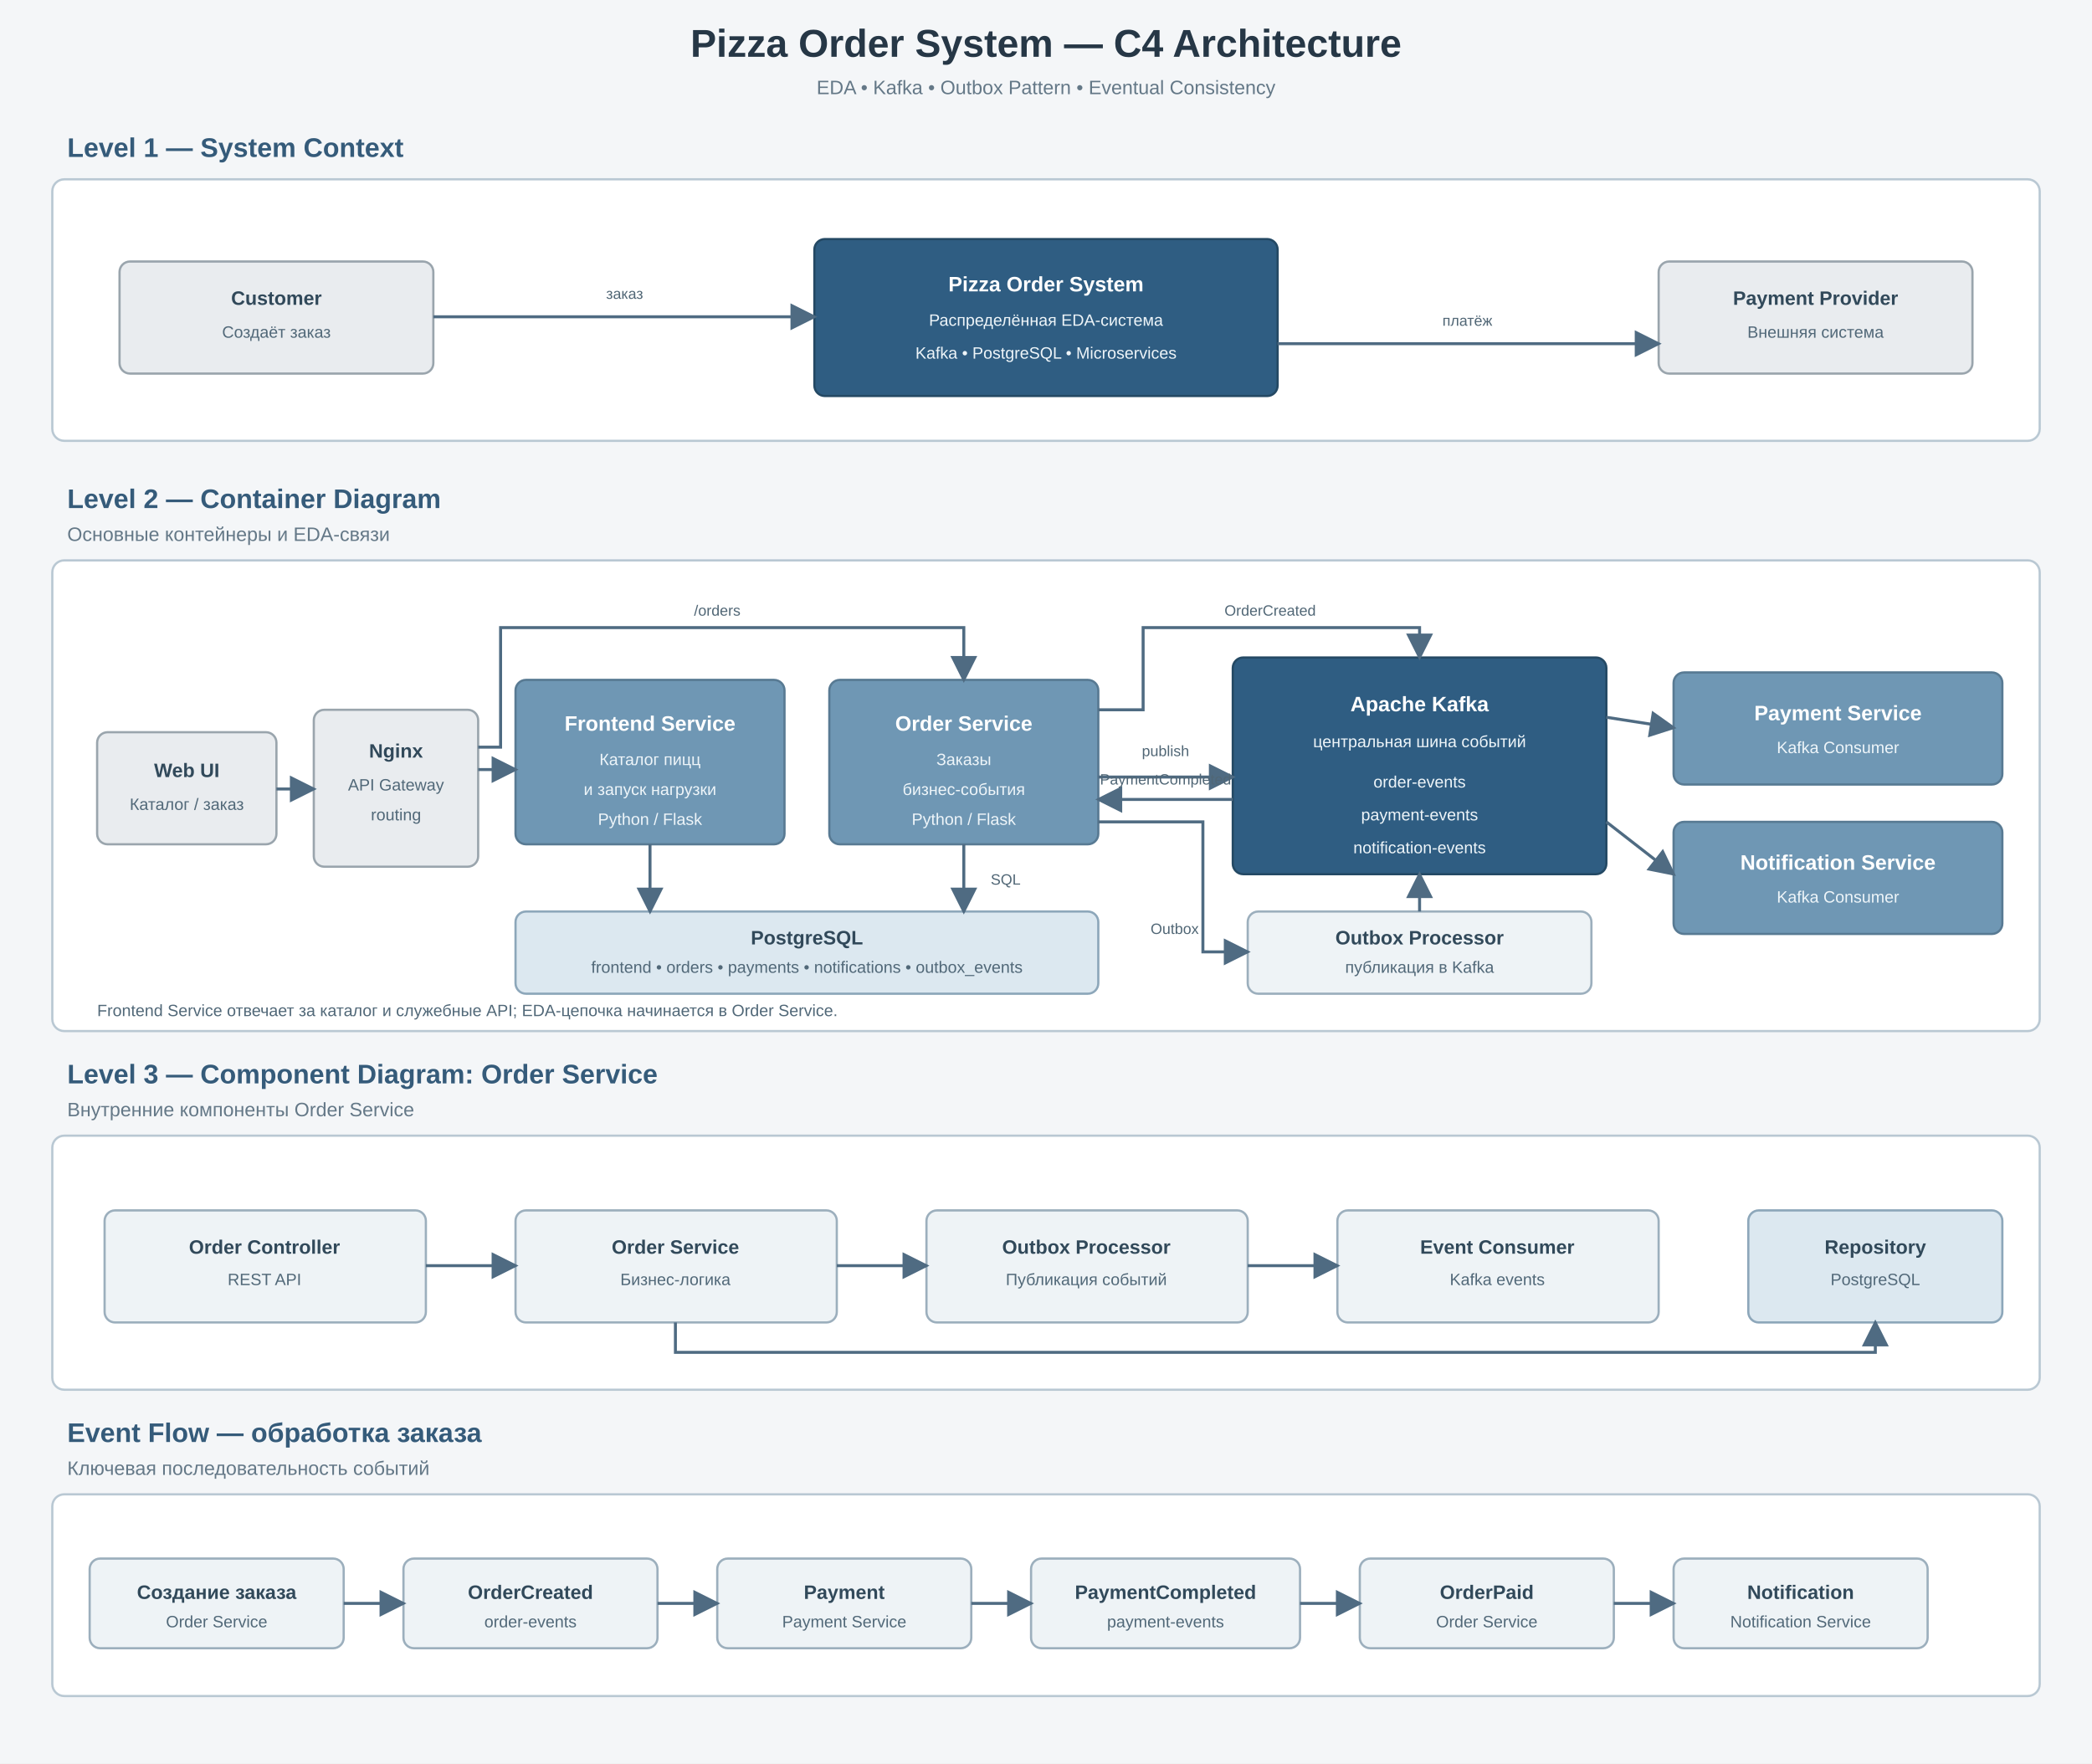
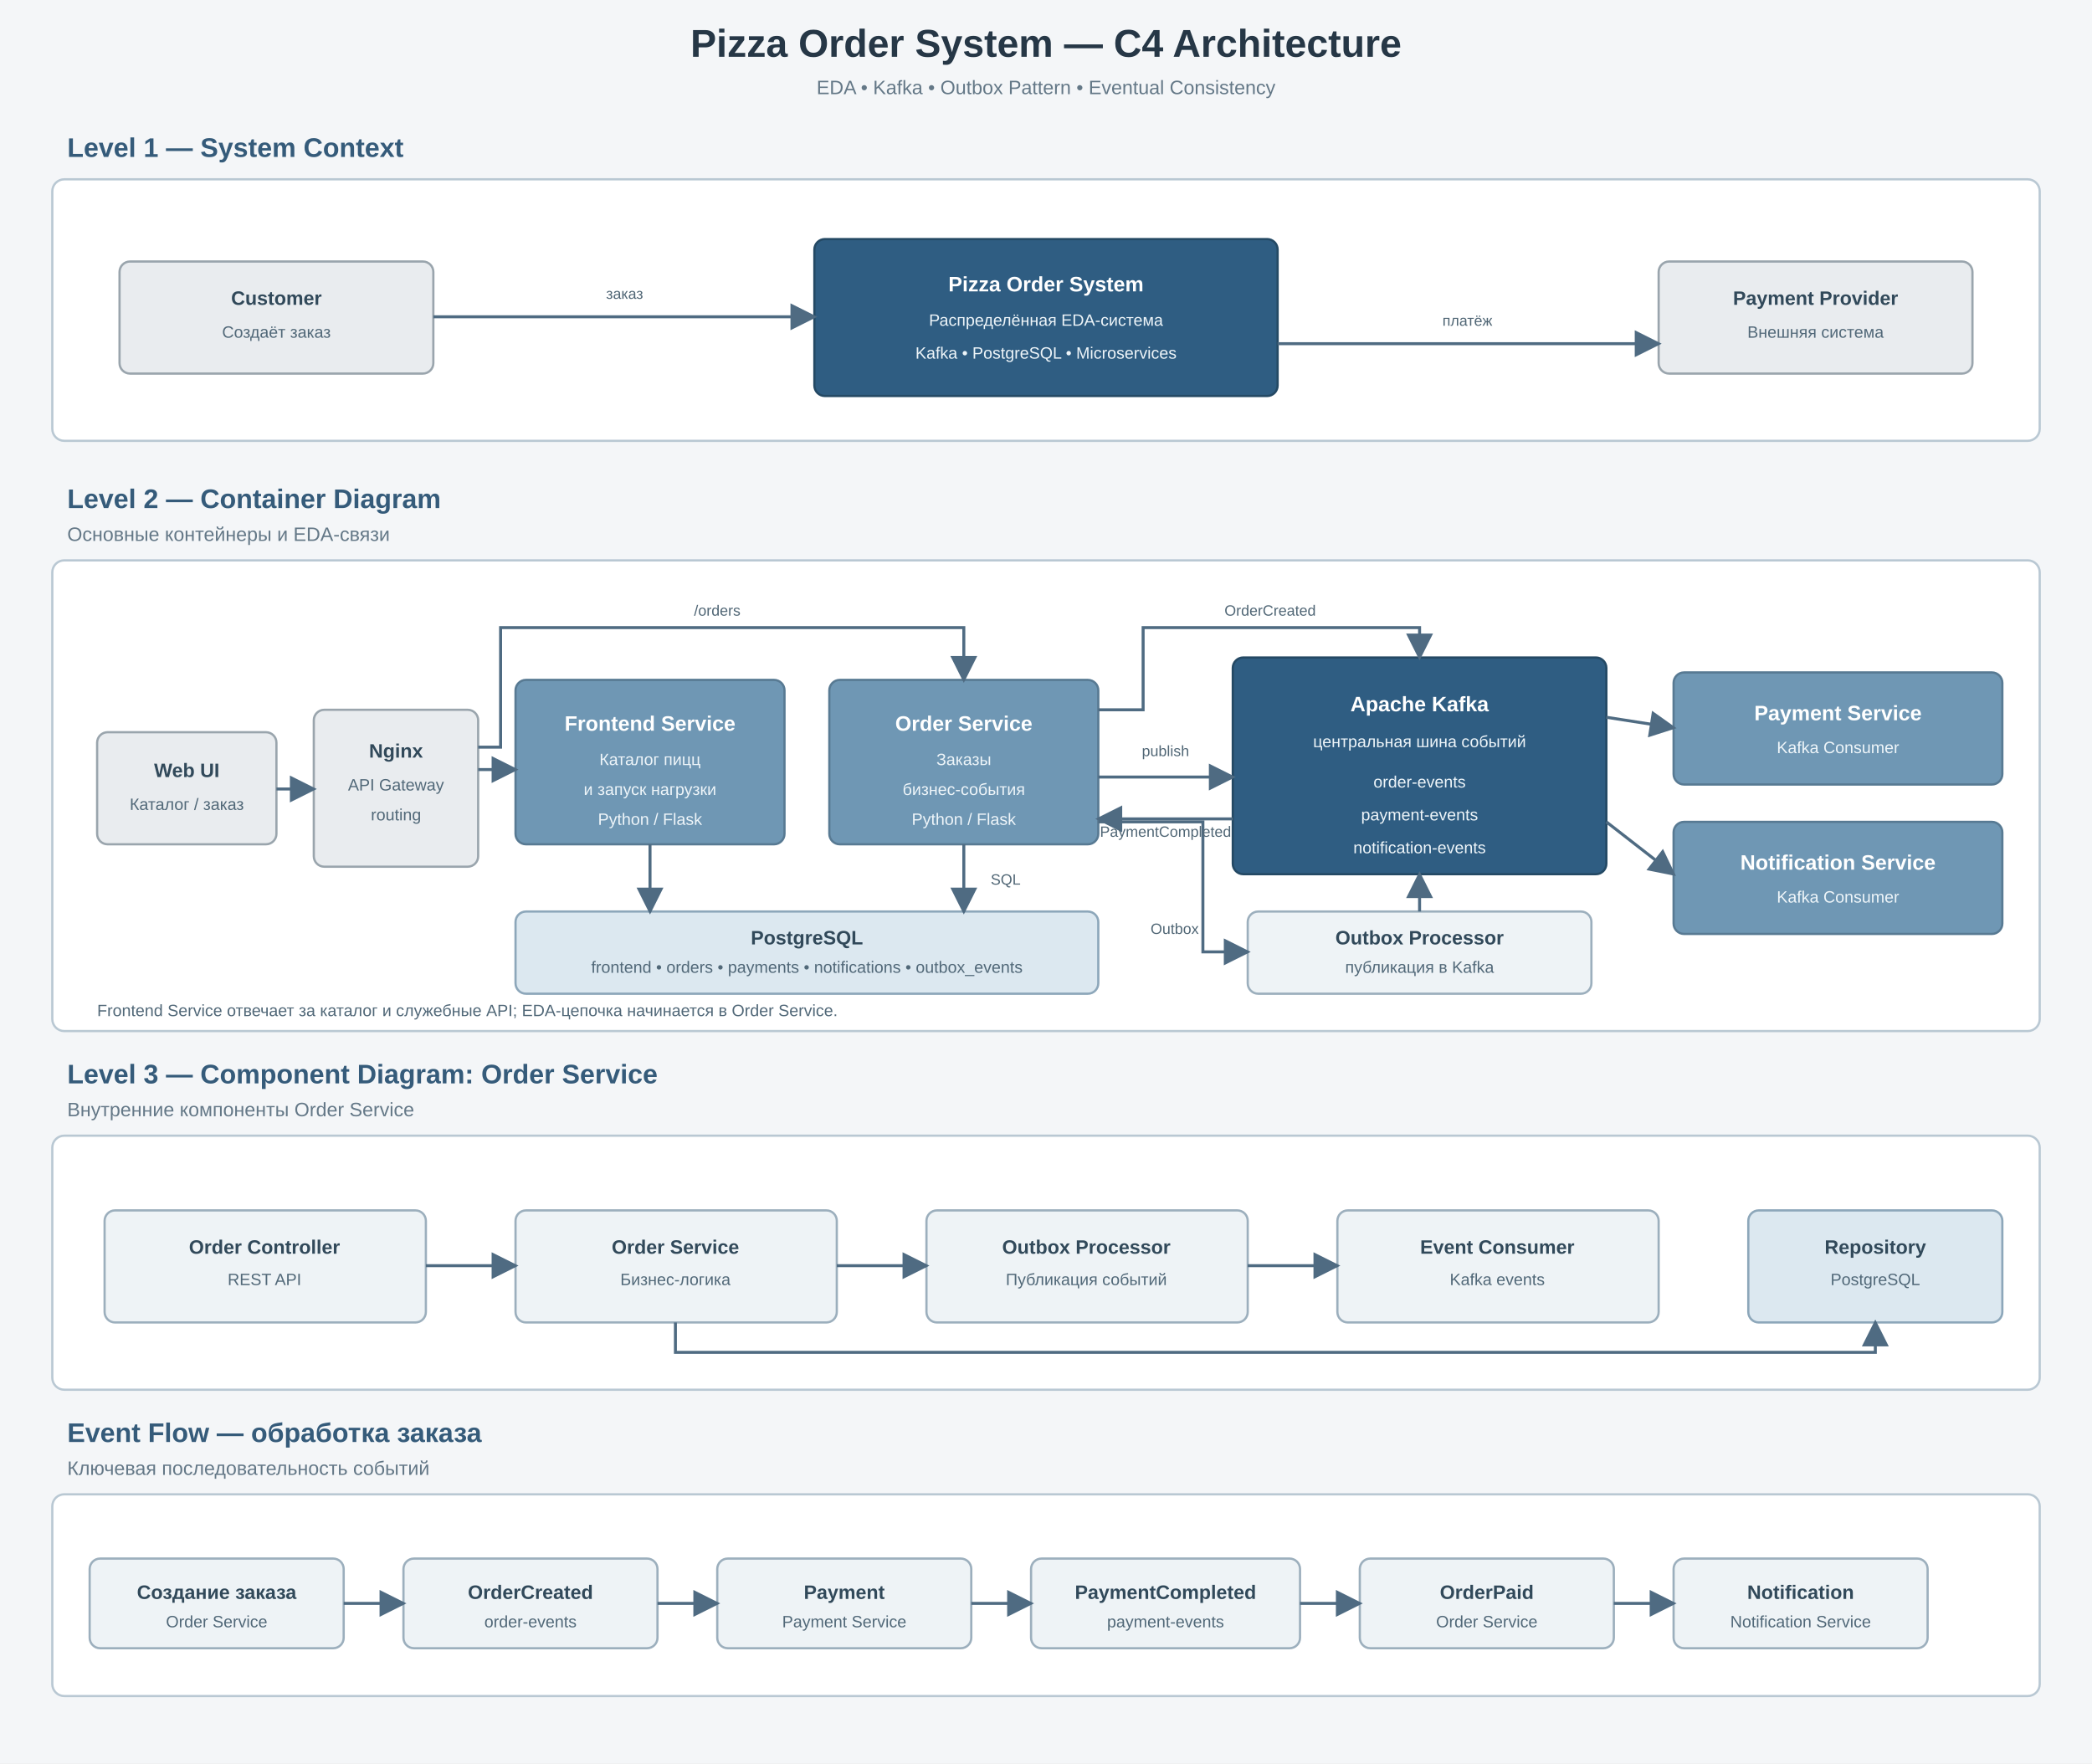
<svg xmlns="http://www.w3.org/2000/svg" width="1400" height="1180" viewBox="0 0 1400 1180">
  <defs>
    <style>
text{font-family:Arial,Helvetica,sans-serif}.title{font-size:26px;font-weight:700;fill:#263746}.level{font-size:18px;font-weight:700;fill:#355b7a}.sub{font-size:13px;fill:#647887}.box{fill:#fff;stroke:#b9c8d3;stroke-width:1.5}.sys{fill:#2f5d82;stroke:#244964;stroke-width:1.5}.svc{fill:#6f97b4;stroke:#587a93;stroke-width:1.5}.db{fill:#dce8f0;stroke:#8da7ba;stroke-width:1.5}.ext{fill:#e9ecef;stroke:#9aa5ad;stroke-width:1.5}.comp{fill:#eef3f6;stroke:#9cafbd;stroke-width:1.5}.wt{font-size:14px;font-weight:700;fill:#fff}.dt{font-size:13px;font-weight:700;fill:#31495a}.w{font-size:11px;fill:#eef5f9}.d{font-size:11px;fill:#516878}.lab{font-size:10px;fill:#506675}.line{stroke:#4f6b82;stroke-width:2;fill:none;marker-end:url(#a)}
</style>
    <marker id="a" markerWidth="9" markerHeight="9" refX="8" refY="4.5" orient="auto">
      <path d="M0 0L9 4.5L0 9Z" fill="#4f6b82" />
    </marker>
  </defs>
  <rect width="1400" height="1180" fill="#f4f6f8" />
  <text x="700" y="38" text-anchor="middle" class="title">Pizza Order System — C4 Architecture</text>
  <text x="700" y="63" text-anchor="middle" class="sub">EDA • Kafka • Outbox Pattern • Eventual Consistency</text>
  <text x="45" y="105" class="level">Level 1 — System Context</text>
  <rect x="35" y="120" width="1330" height="175" rx="8" class="box" />
  <rect x="80" y="175" width="210" height="75" rx="7" class="ext" />
  <text x="185" y="204" text-anchor="middle" class="dt">Customer</text>
  <text x="185" y="226" text-anchor="middle" class="d">Создаёт заказ</text>
  <rect x="545" y="160" width="310" height="105" rx="7" class="sys" />
  <text x="700" y="195" text-anchor="middle" class="wt">Pizza Order System</text>
  <text x="700" y="218" text-anchor="middle" class="w">Распределённая EDA-система</text>
  <text x="700" y="240" text-anchor="middle" class="w">Kafka • PostgreSQL • Microservices</text>
  <rect x="1110" y="175" width="210" height="75" rx="7" class="ext" />
  <text x="1215" y="204" text-anchor="middle" class="dt">Payment Provider</text>
  <text x="1215" y="226" text-anchor="middle" class="d">Внешняя система</text>
  <path d="M290 212L545 212" class="line" />
  <text x="418" y="200" text-anchor="middle" class="lab">заказ</text>
  <path d="M855 230L1110 230" class="line" />
  <text x="982" y="218" text-anchor="middle" class="lab">платёж</text>
  <text x="45" y="340" class="level">Level 2 — Container Diagram</text>
  <text x="45" y="362" class="sub">Основные контейнеры и EDA-связи</text>
  <rect x="35" y="375" width="1330" height="315" rx="8" class="box" />
  <rect x="65" y="490" width="120" height="75" rx="7" class="ext" />
  <text x="125" y="520" text-anchor="middle" class="dt">Web UI</text>
  <text x="125" y="542" text-anchor="middle" class="d">Каталог / заказ</text>
  <rect x="210" y="475" width="110" height="105" rx="7" class="ext" />
  <text x="265" y="507" text-anchor="middle" class="dt">Nginx</text>
  <text x="265" y="529" text-anchor="middle" class="d">API Gateway</text>
  <text x="265" y="549" text-anchor="middle" class="d">routing</text>
  <rect x="345" y="455" width="180" height="110" rx="7" class="svc" />
  <text x="435" y="489" text-anchor="middle" class="wt">Frontend Service</text>
  <text x="435" y="512" text-anchor="middle" class="w">Каталог пицц</text>
  <text x="435" y="532" text-anchor="middle" class="w">и запуск нагрузки</text>
  <text x="435" y="552" text-anchor="middle" class="w">Python / Flask</text>
  <rect x="555" y="455" width="180" height="110" rx="7" class="svc" />
  <text x="645" y="489" text-anchor="middle" class="wt">Order Service</text>
  <text x="645" y="512" text-anchor="middle" class="w">Заказы</text>
  <text x="645" y="532" text-anchor="middle" class="w">бизнес-события</text>
  <text x="645" y="552" text-anchor="middle" class="w">Python / Flask</text>
  <rect x="825" y="440" width="250" height="145" rx="7" class="sys" />
  <text x="950" y="476" text-anchor="middle" class="wt">Apache Kafka</text>
  <text x="950" y="500" text-anchor="middle" class="w">центральная шина событий</text>
  <text x="950" y="527" text-anchor="middle" class="w">order-events</text>
  <text x="950" y="549" text-anchor="middle" class="w">payment-events</text>
  <text x="950" y="571" text-anchor="middle" class="w">notification-events</text>
  <rect x="1120" y="450" width="220" height="75" rx="7" class="svc" />
  <text x="1230" y="482" text-anchor="middle" class="wt">Payment Service</text>
  <text x="1230" y="504" text-anchor="middle" class="w">Kafka Consumer</text>
  <rect x="1120" y="550" width="220" height="75" rx="7" class="svc" />
  <text x="1230" y="582" text-anchor="middle" class="wt">Notification Service</text>
  <text x="1230" y="604" text-anchor="middle" class="w">Kafka Consumer</text>
  <rect x="345" y="610" width="390" height="55" rx="7" class="db" />
  <text x="540" y="632" text-anchor="middle" class="dt">PostgreSQL</text>
  <text x="540" y="651" text-anchor="middle" class="d">frontend • orders • payments • notifications • outbox_events</text>
  <rect x="835" y="610" width="230" height="55" rx="7" class="comp" />
  <text x="950" y="632" text-anchor="middle" class="dt">Outbox Processor</text>
  <text x="950" y="651" text-anchor="middle" class="d">публикация в Kafka</text>
  <path d="M185 528L210 528" class="line" />
  <path d="M320 515L345 515" class="line" />
  <path d="M320 500L335 500L335 420L645 420L645 455" class="line" />
  <text x="480" y="412" text-anchor="middle" class="lab">/orders</text>
  <path d="M735 475L765 475L765 420L950 420L950 440" class="line" />
  <text x="850" y="412" text-anchor="middle" class="lab">OrderCreated</text>
  <path d="M735 520L825 520" class="line" />
  <text x="780" y="506" text-anchor="middle" class="lab">publish</text>
  <path d="M1075 480L1120 487" class="line" />
  <path d="M1075 550L1120 585" class="line" />
  <path d="M645 565L645 610" class="line" />
  <text x="663" y="592" class="lab">SQL</text>
  <path d="M435 565L435 610" class="line" />
  <path d="M735 550L805 550L805 637L835 637" class="line" />
  <text x="770" y="625" class="lab">Outbox</text>
  <path d="M950 610L950 585" class="line" />
-   <path d="M825 535L735 535" class="line" />
-   <text x="780" y="525" text-anchor="middle" class="lab">PaymentCompleted</text>
+   <path d="M825 548L735 548" class="line" />
+   <text x="780" y="560" text-anchor="middle" class="lab">PaymentCompleted</text>
  <text x="65" y="680" class="d">Frontend Service отвечает за каталог и служебные API; EDA-цепочка начинается в Order Service.</text>
  <text x="45" y="725" class="level">Level 3 — Component Diagram: Order Service</text>
  <text x="45" y="747" class="sub">Внутренние компоненты Order Service</text>
  <rect x="35" y="760" width="1330" height="170" rx="8" class="box" />
  <rect x="70" y="810" width="215" height="75" rx="7" class="comp" />
  <text x="177" y="839" text-anchor="middle" class="dt">Order Controller</text>
  <text x="177" y="860" text-anchor="middle" class="d">REST API</text>
  <rect x="345" y="810" width="215" height="75" rx="7" class="comp" />
  <text x="452" y="839" text-anchor="middle" class="dt">Order Service</text>
  <text x="452" y="860" text-anchor="middle" class="d">Бизнес-логика</text>
  <rect x="620" y="810" width="215" height="75" rx="7" class="comp" />
  <text x="727" y="839" text-anchor="middle" class="dt">Outbox Processor</text>
  <text x="727" y="860" text-anchor="middle" class="d">Публикация событий</text>
  <rect x="895" y="810" width="215" height="75" rx="7" class="comp" />
  <text x="1002" y="839" text-anchor="middle" class="dt">Event Consumer</text>
  <text x="1002" y="860" text-anchor="middle" class="d">Kafka events</text>
  <rect x="1170" y="810" width="170" height="75" rx="7" class="db" />
  <text x="1255" y="839" text-anchor="middle" class="dt">Repository</text>
  <text x="1255" y="860" text-anchor="middle" class="d">PostgreSQL</text>
  <path d="M285 847L345 847" class="line" />
  <path d="M560 847L620 847" class="line" />
  <path d="M835 847L895 847" class="line" />
  <path d="M452 885L452 905L1255 905L1255 885" class="line" />
  <text x="45" y="965" class="level">Event Flow — обработка заказа</text>
  <text x="45" y="987" class="sub">Ключевая последовательность событий</text>
  <rect x="35" y="1000" width="1330" height="135" rx="8" class="box" />
  <rect x="60" y="1043" width="170" height="60" rx="7" class="comp" />
  <text x="145" y="1070" text-anchor="middle" class="dt">Создание заказа</text>
  <text x="145" y="1089" text-anchor="middle" class="d">Order Service</text>
  <rect x="270" y="1043" width="170" height="60" rx="7" class="comp" />
  <text x="355" y="1070" text-anchor="middle" class="dt">OrderCreated</text>
  <text x="355" y="1089" text-anchor="middle" class="d">order-events</text>
  <rect x="480" y="1043" width="170" height="60" rx="7" class="comp" />
  <text x="565" y="1070" text-anchor="middle" class="dt">Payment</text>
  <text x="565" y="1089" text-anchor="middle" class="d">Payment Service</text>
  <rect x="690" y="1043" width="180" height="60" rx="7" class="comp" />
  <text x="780" y="1070" text-anchor="middle" class="dt">PaymentCompleted</text>
  <text x="780" y="1089" text-anchor="middle" class="d">payment-events</text>
  <rect x="910" y="1043" width="170" height="60" rx="7" class="comp" />
  <text x="995" y="1070" text-anchor="middle" class="dt">OrderPaid</text>
  <text x="995" y="1089" text-anchor="middle" class="d">Order Service</text>
  <rect x="1120" y="1043" width="170" height="60" rx="7" class="comp" />
  <text x="1205" y="1070" text-anchor="middle" class="dt">Notification</text>
  <text x="1205" y="1089" text-anchor="middle" class="d">Notification Service</text>
  <path d="M230 1073L270 1073" class="line" />
  <path d="M440 1073L480 1073" class="line" />
  <path d="M650 1073L690 1073" class="line" />
  <path d="M870 1073L910 1073" class="line" />
  <path d="M1080 1073L1120 1073" class="line" />
</svg>
